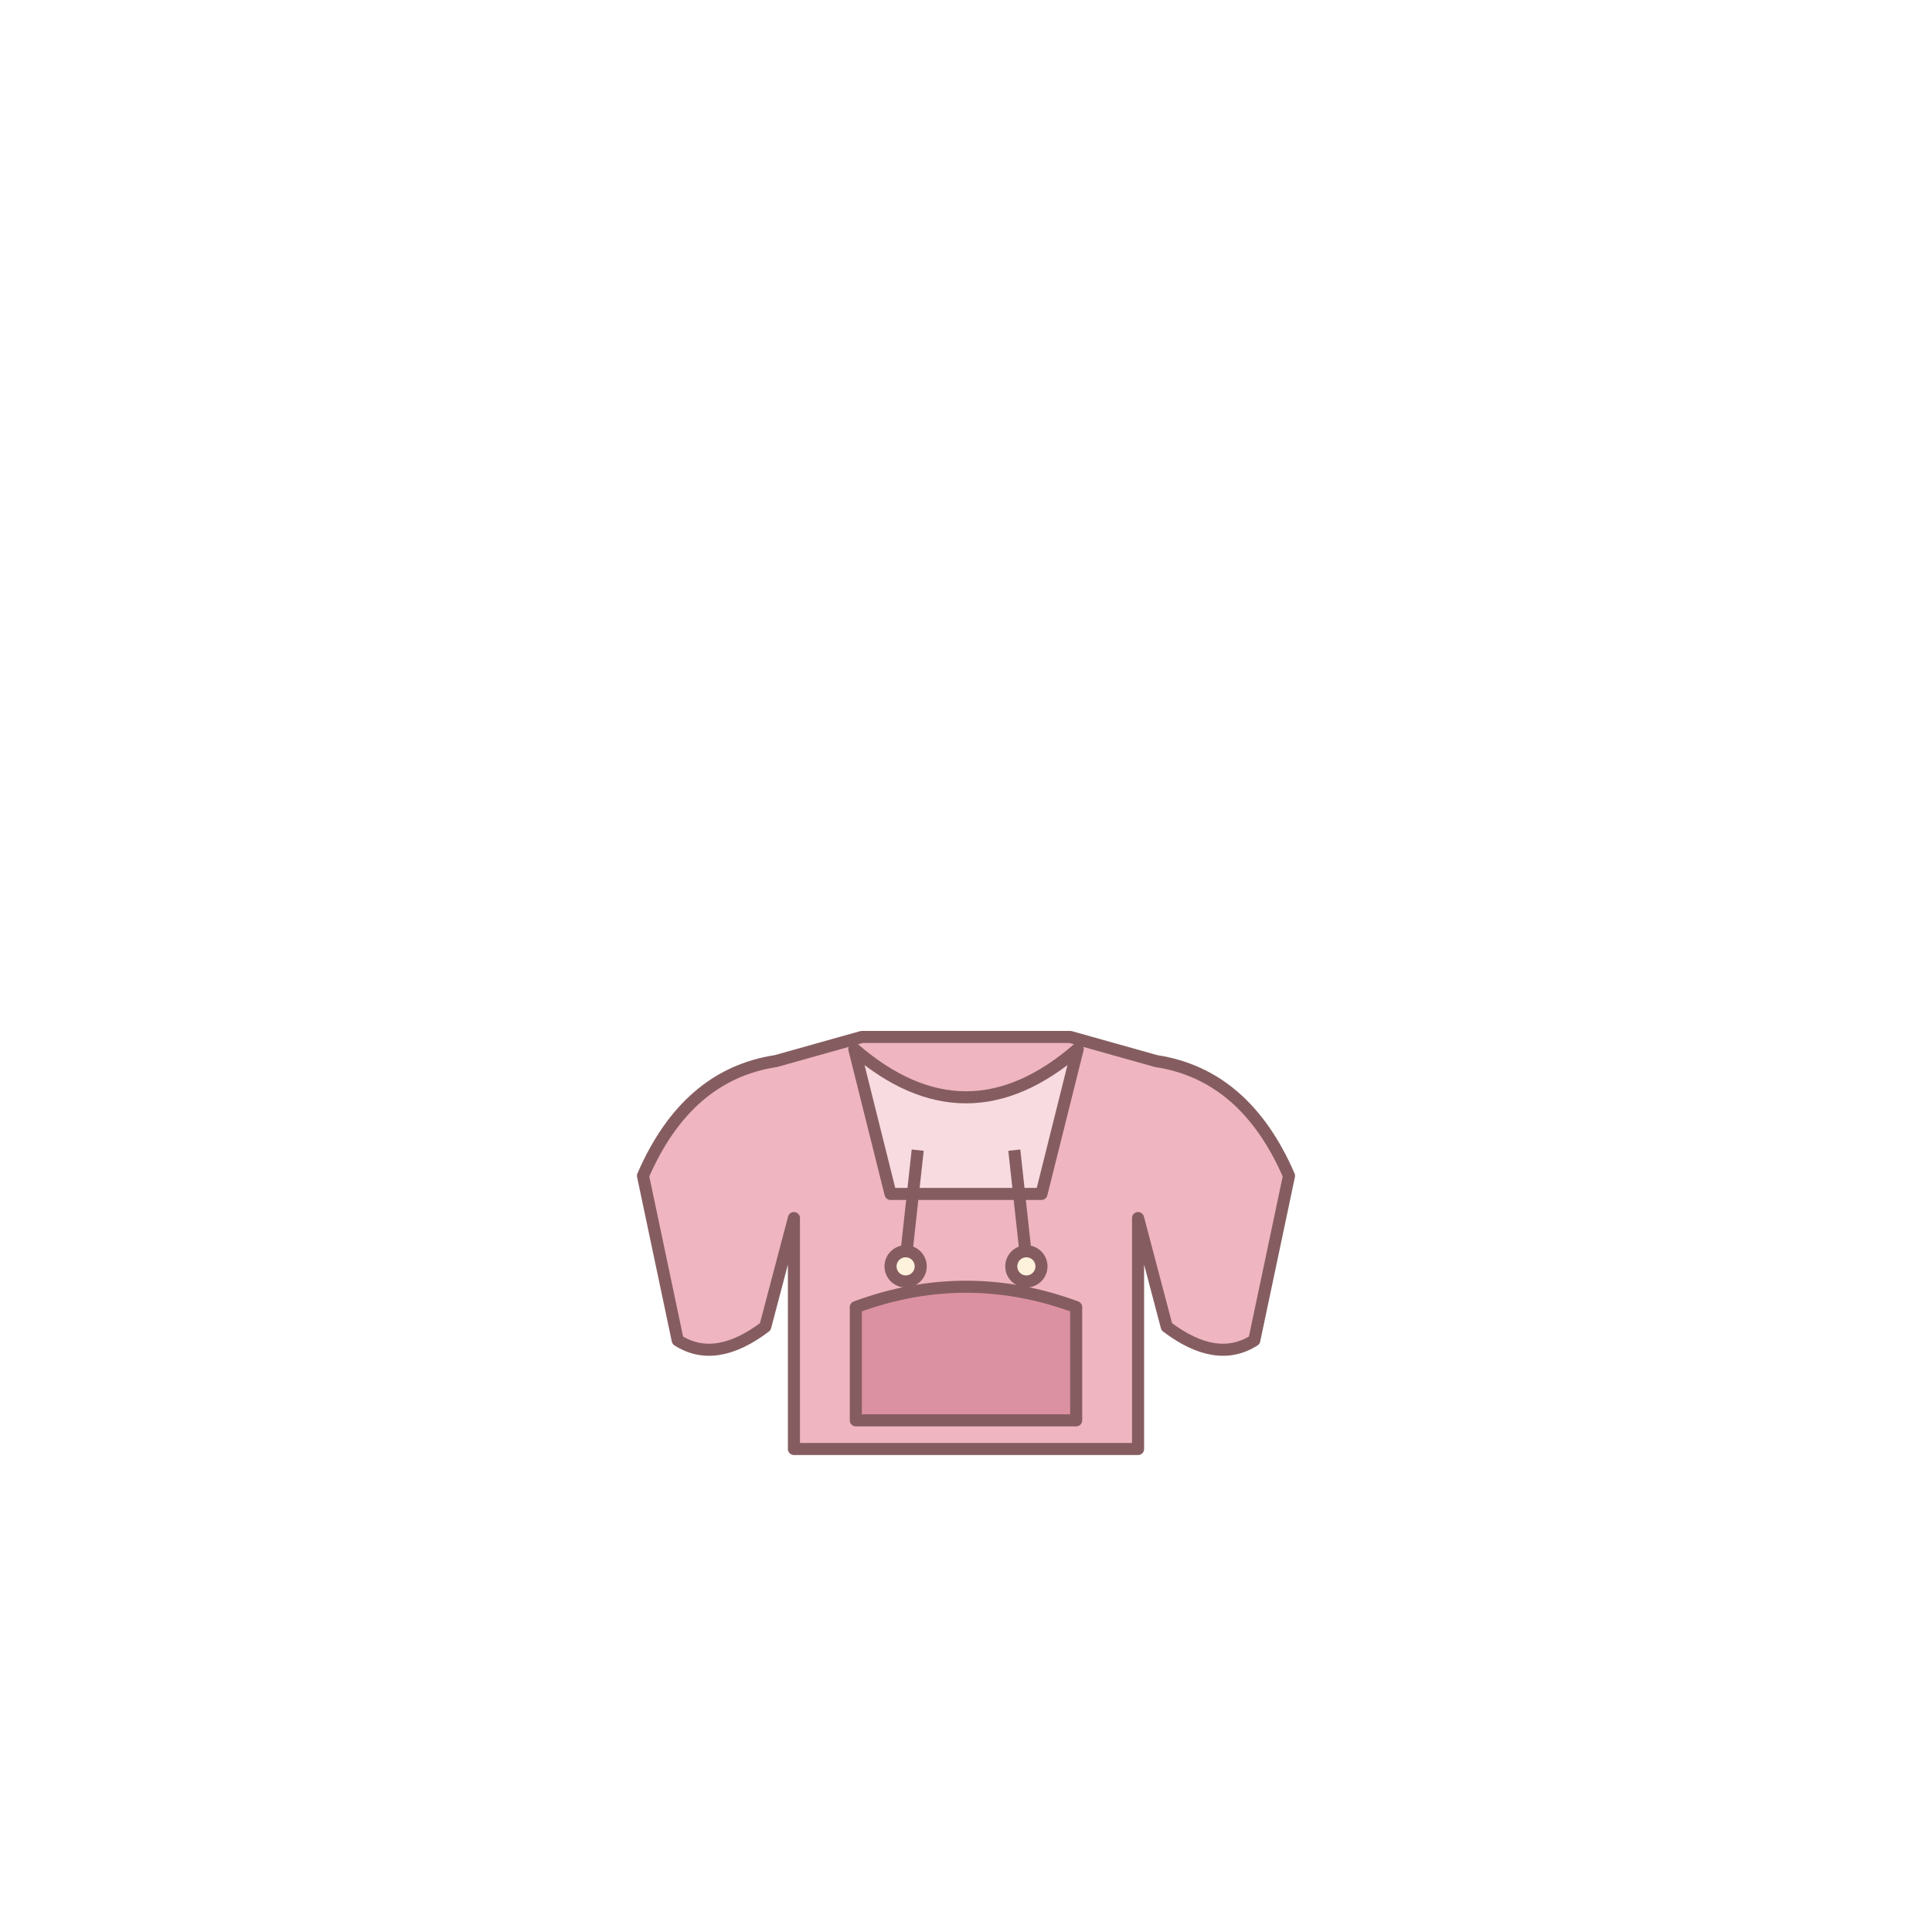
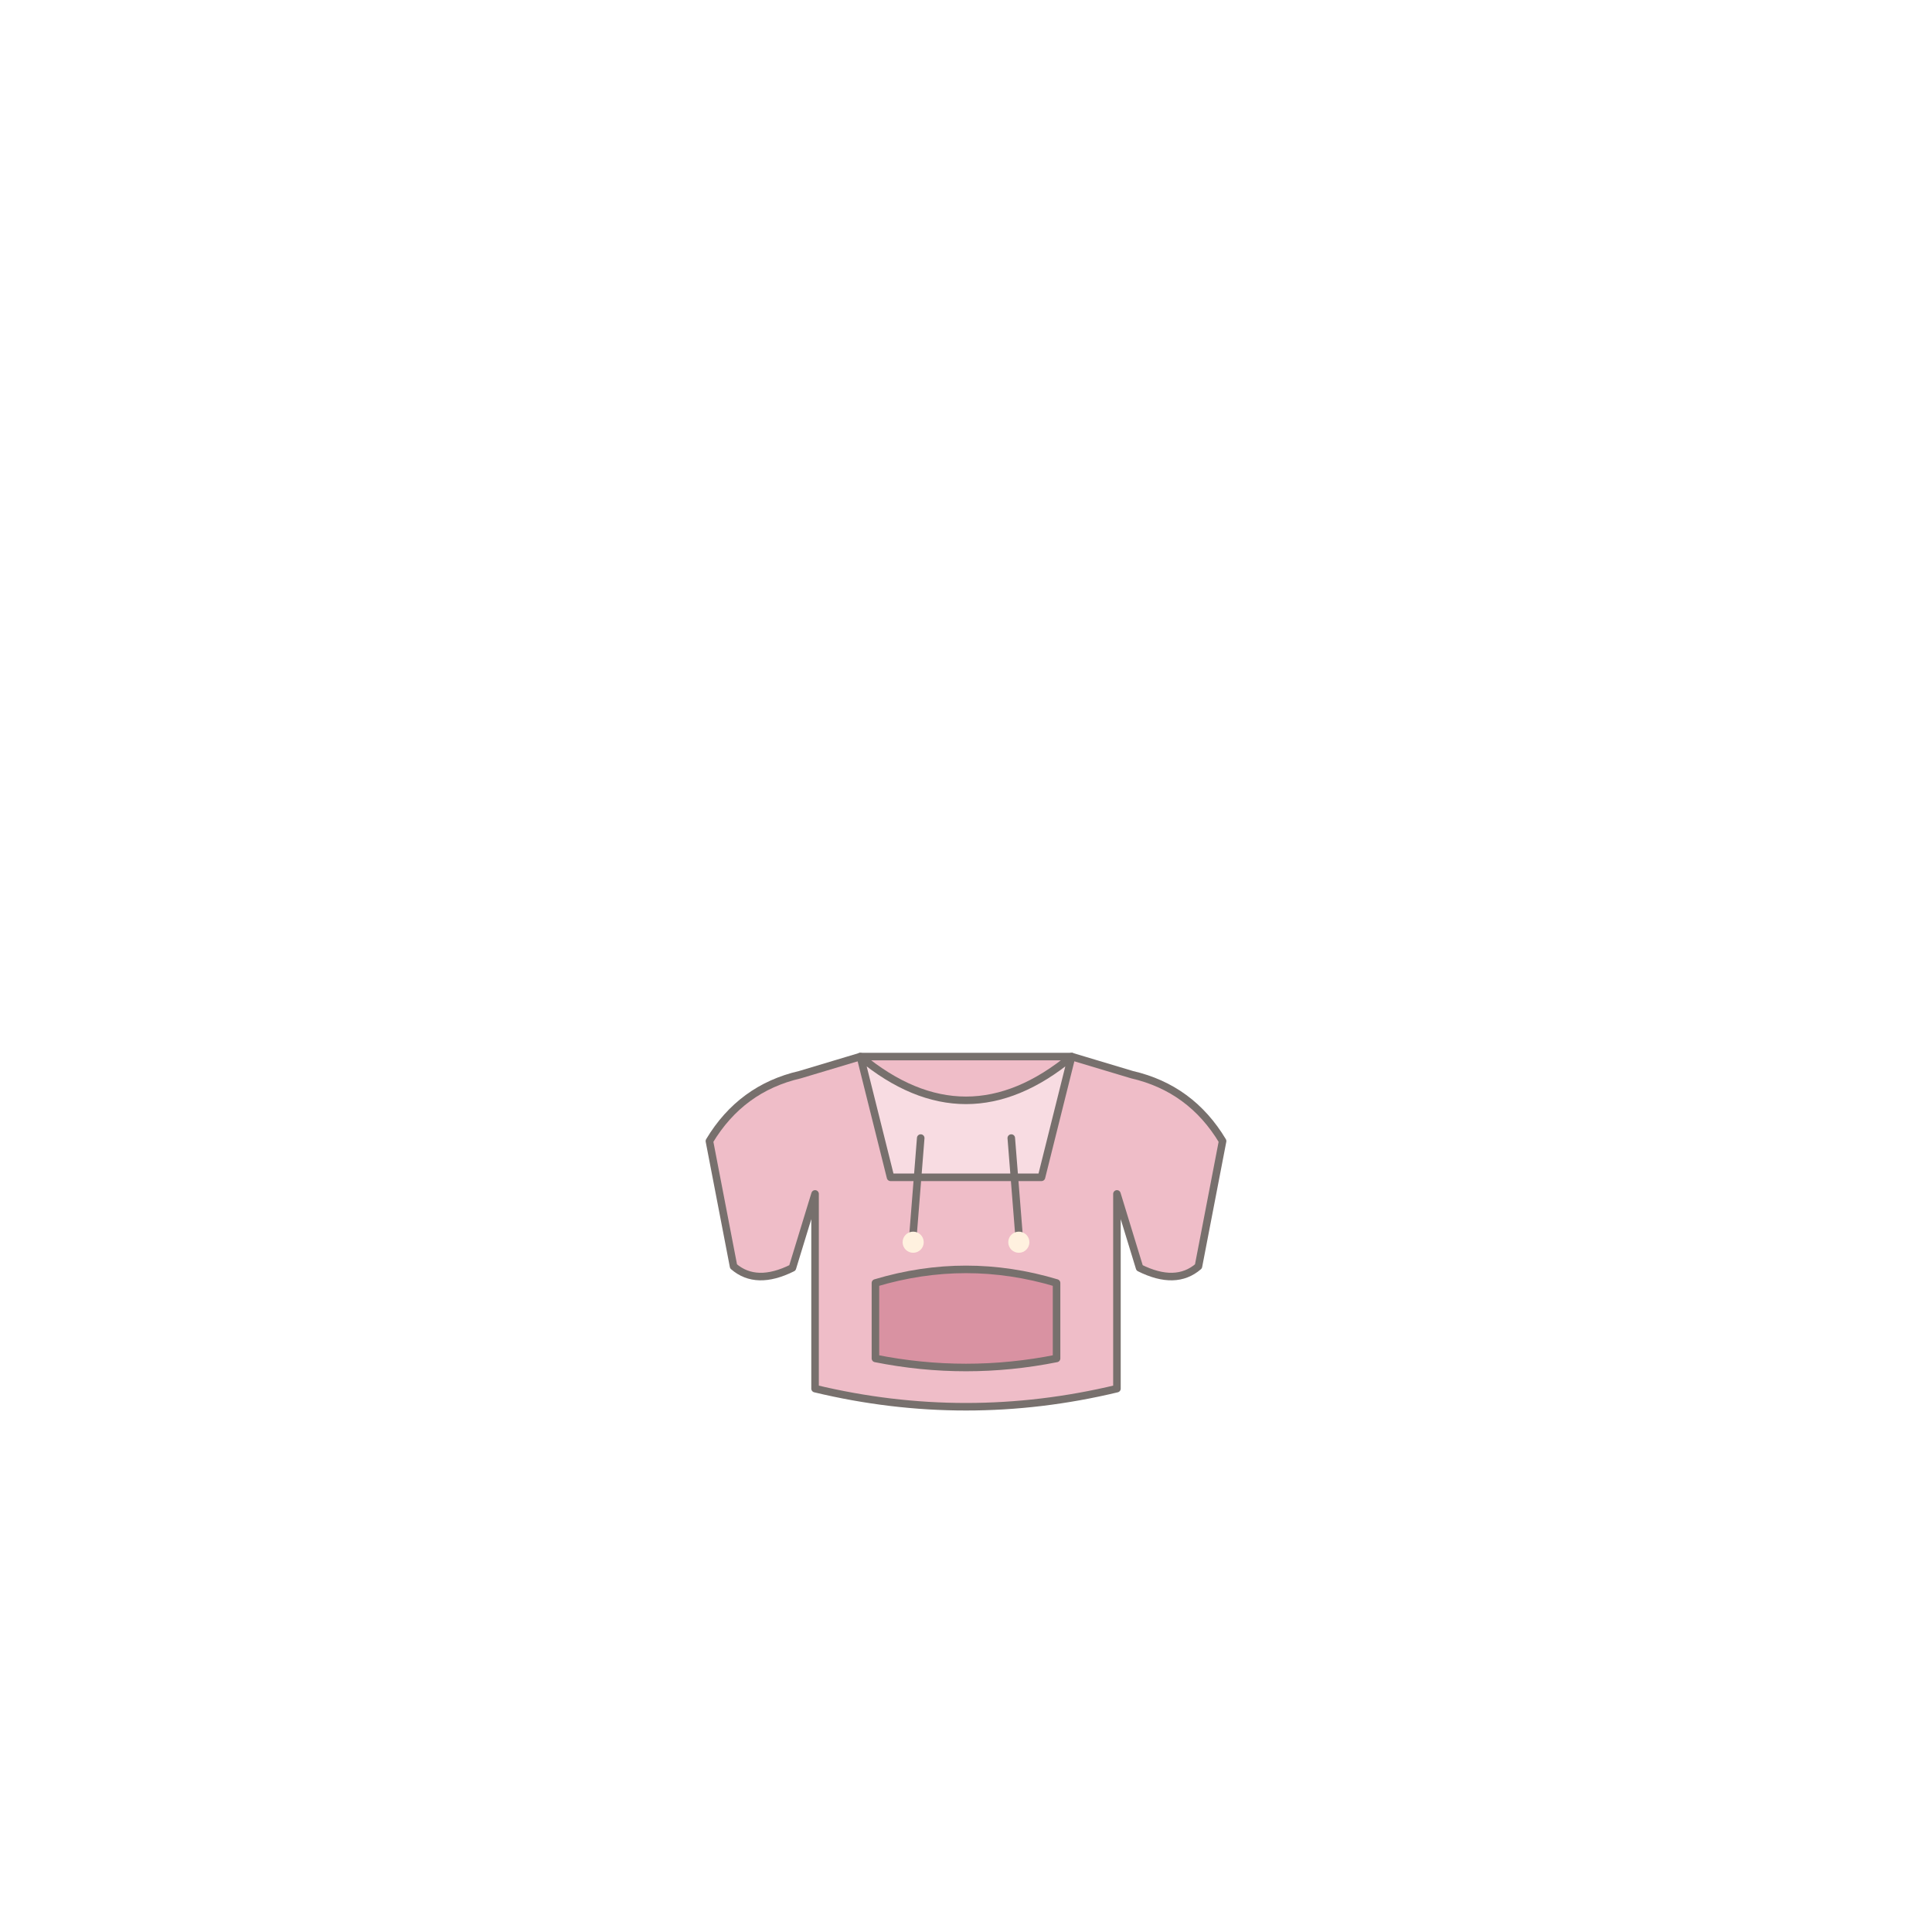
<svg xmlns="http://www.w3.org/2000/svg" viewBox="0 0 1280 1280">
-   <g stroke="#855d60" stroke-width="8" stroke-linejoin="round">
-     <path fill="#efb5c0" d="M514 703Q455 712 426 779L449 888Q474 904 507 879L526 807V960H754V807L773 879Q806 904 831 888L854 779Q825 712 766 703L709 687H571Z" />
-     <path fill="#f8dbe1" d="M566 695Q640 759 714 695L690 791H590Z" />
-     <path fill="none" d="M608 762L600 835M672 762L680 835" />
-     <circle cx="600" cy="839" r="10" fill="#fff2dc" />
-     <circle cx="680" cy="839" r="10" fill="#fff2dc" />
-     <path fill="#dc91a2" d="M567 866Q640 839 713 866V941H567Z" />
+   <g stroke="#77706d" stroke-width="5" stroke-linecap="round" stroke-linejoin="round">
+     <path fill="#efbdc8" d="M570 700L530 712Q491 721 470 756L486 839Q501 852 525 840L540 791V920Q640 944 740 920V791L755 840Q779 852 794 839L810 756Q789 721 750 712L710 700Z" />
+     <path fill="#f8dce2" d="M570 700Q640 758 710 700L690 780H590Z" />
+     <path fill="none" d="M610 754L605 817M670 754L675 817" />
+     <g fill="#fff1df" stroke="none">
+       <circle cx="605" cy="823" r="7" />
+       <circle cx="675" cy="823" r="7" />
+     </g>
+     <path fill="#d992a2" d="M580 850Q640 832 700 850V900Q640 912 580 900Z" />
  </g>
</svg>
